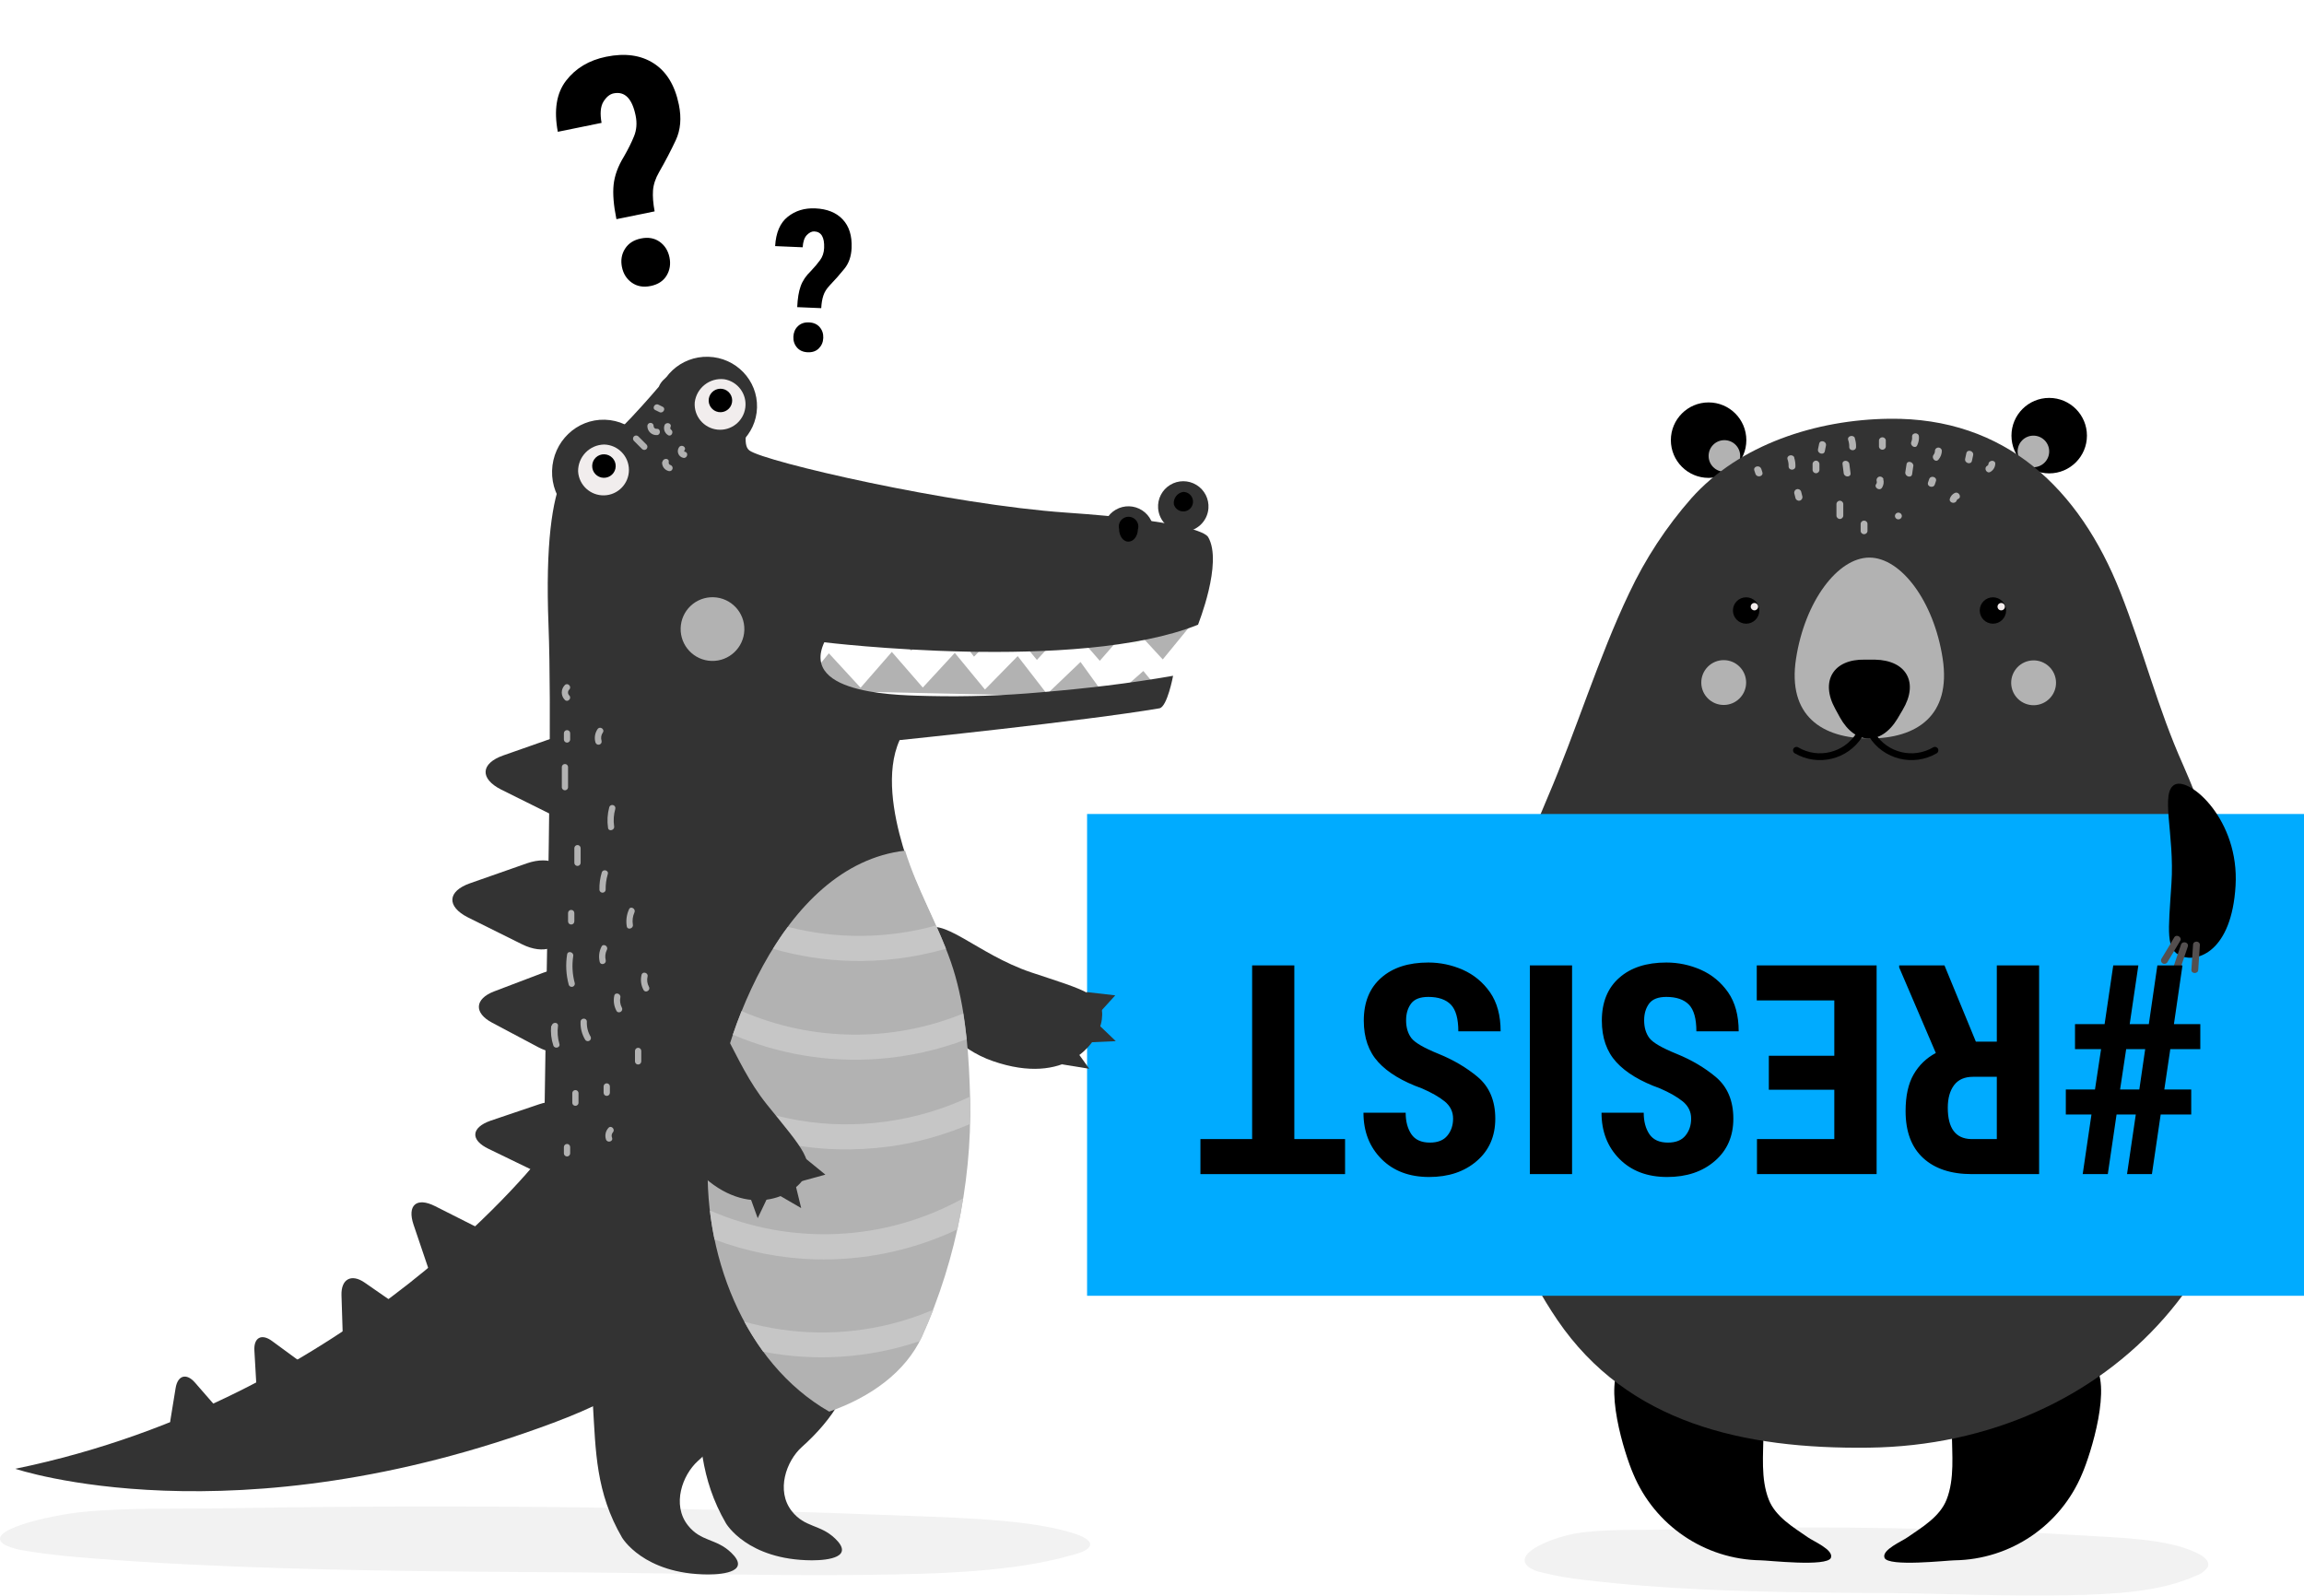
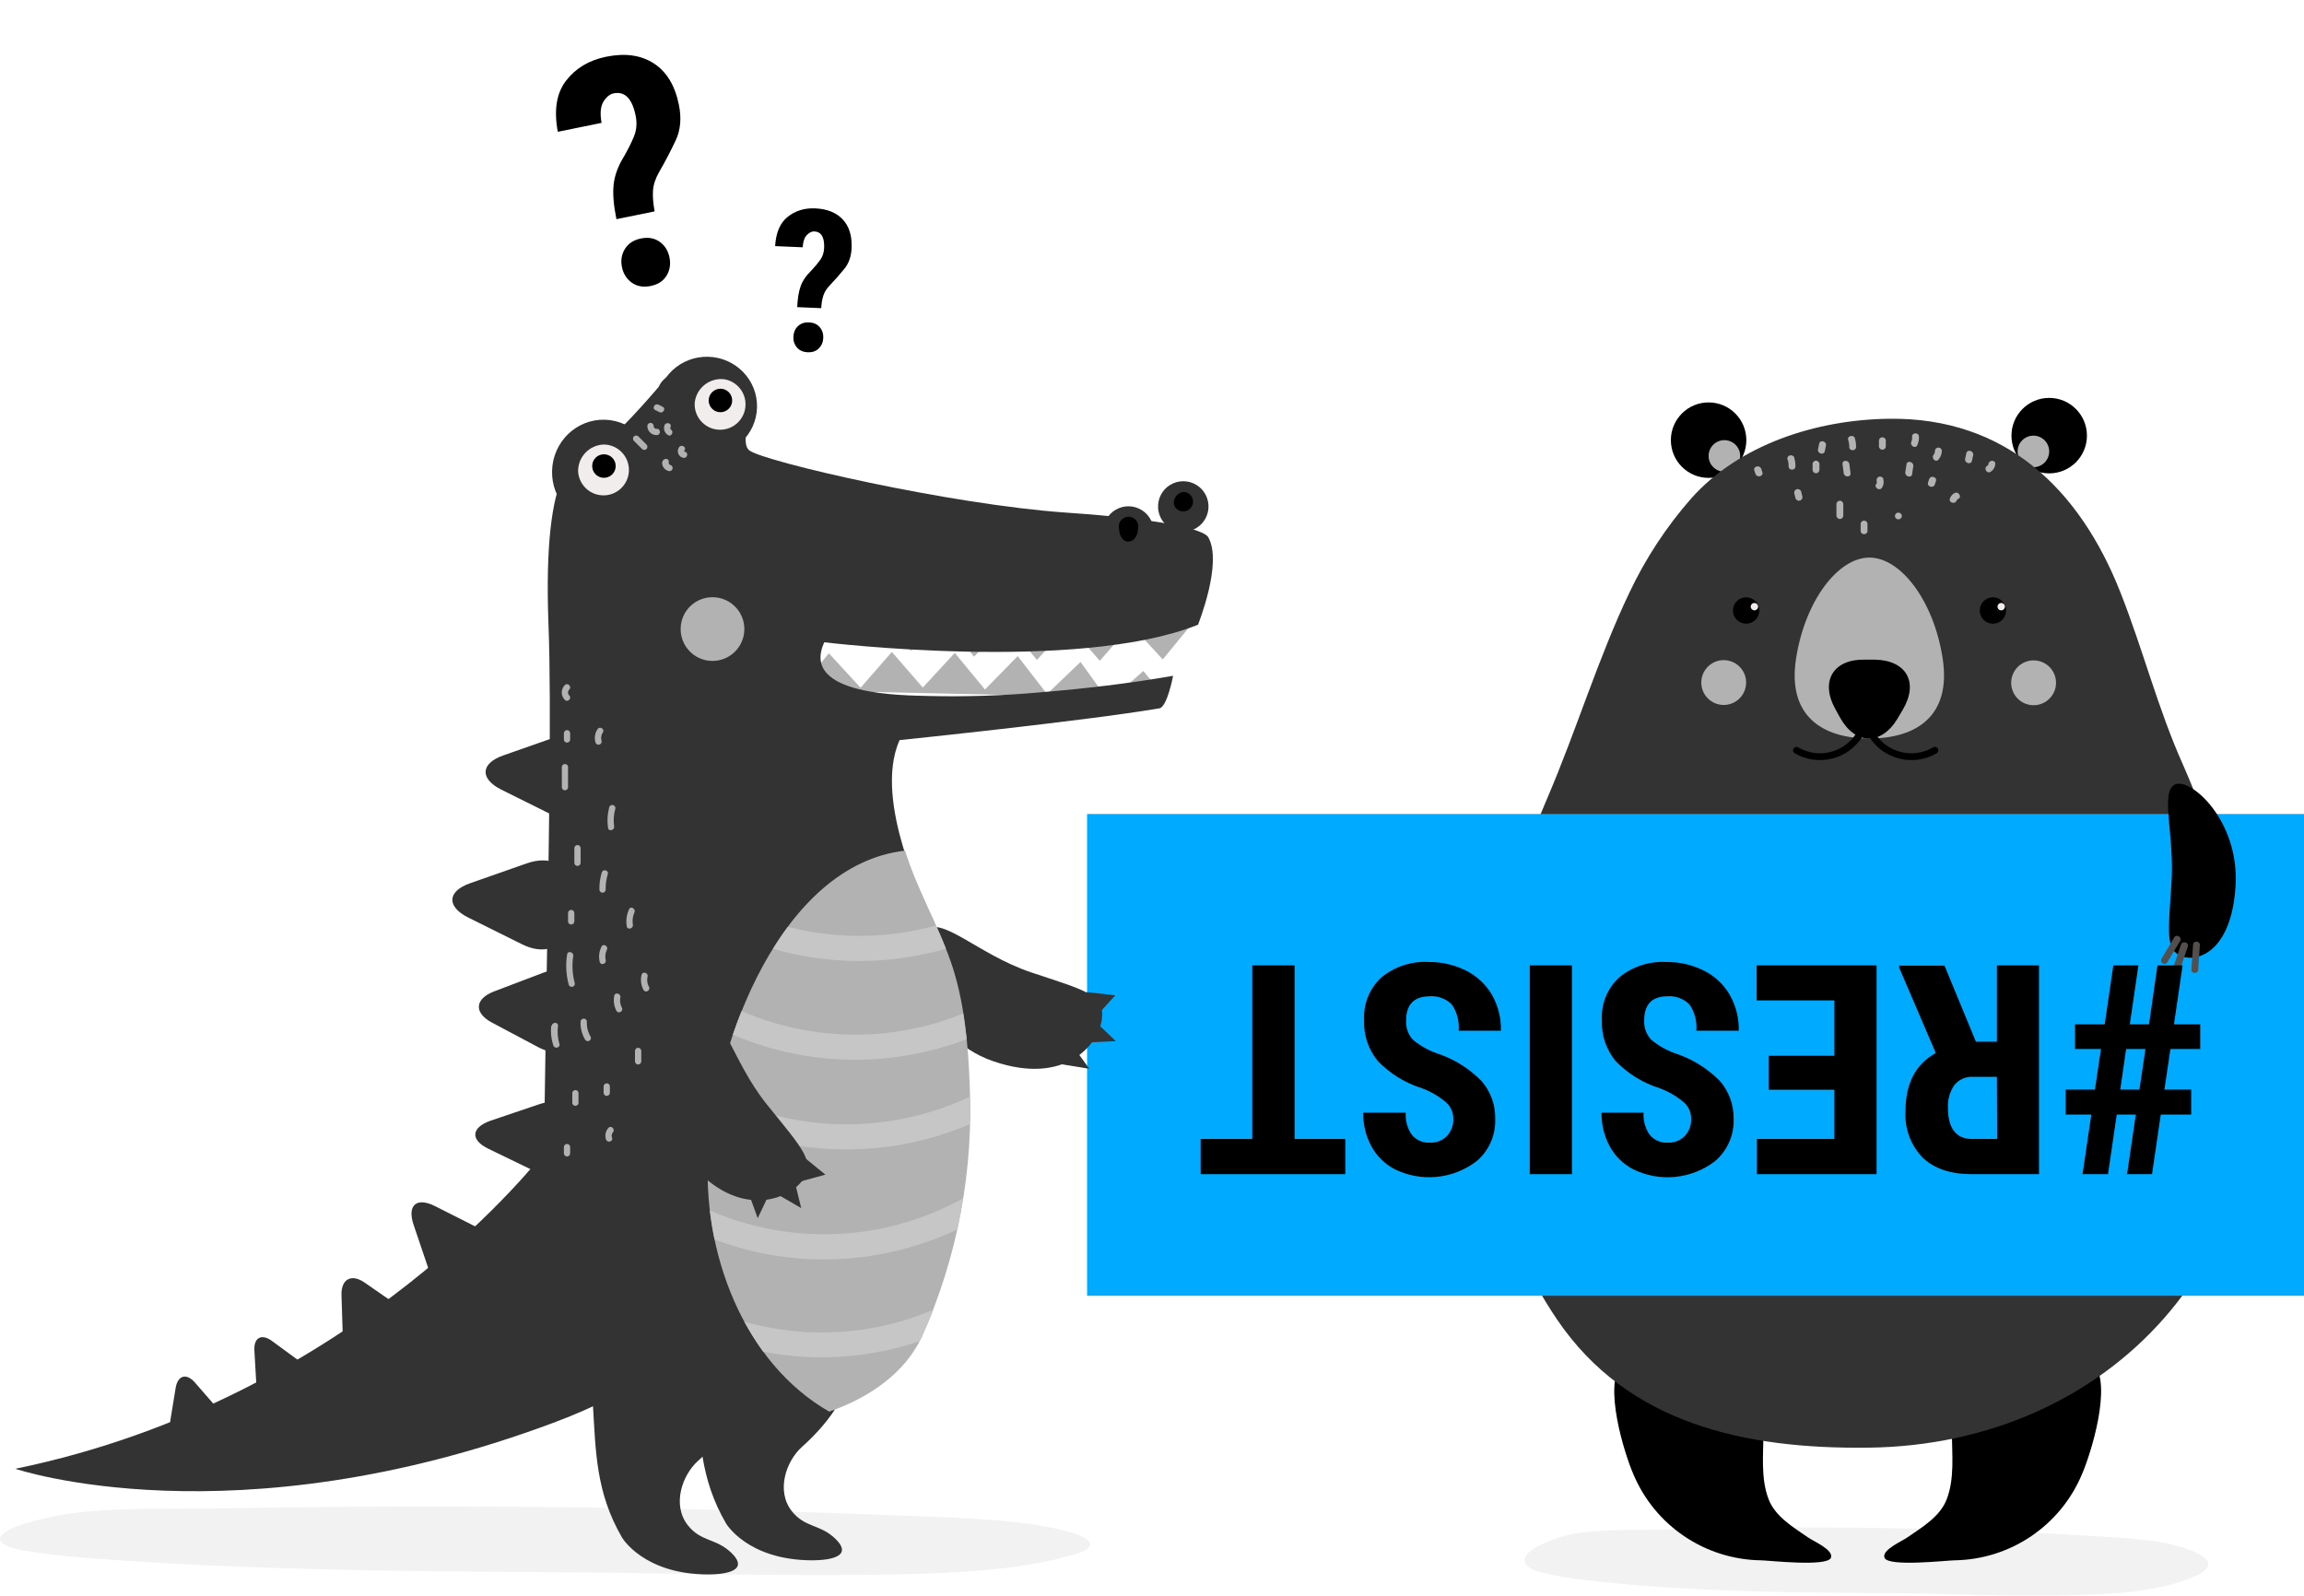
<svg xmlns="http://www.w3.org/2000/svg" viewBox="0 0 337.01 233.46">
  <defs>
-     <style>.a{fill:#f2f2f2;}.b{fill:#b2b2b2;}.c{fill:#333;}.d{fill:#00abff;}.e{fill:#544f4f;}.f{fill:#f3ecec;}.g{fill:#f4f8f1;}.h{fill:#f1eded;}.i{fill:#c6c6c6;}.j{font-size:42.96px;}.j,.l,.m{font-family:RobotoCondensed-Bold, Roboto Condensed;font-weight:700;}.k{letter-spacing:-0.03em;}.l{font-size:47px;}.m{font-size:29px;}</style>
+     <style>.a{fill:#f2f2f2;}.b{fill:#b2b2b2;}.c{fill:#333;}.d{fill:#00abff;}.e{fill:#544f4f;}.f{fill:#f3ecec;}.g{fill:#f4f8f1;}.h{fill:#f1eded;}.i{fill:#c6c6c6;}.j{font-size:47px;}.j,.k{font-family:RobotoCondensed-Bold, Roboto Condensed;font-weight:700;}.k{font-size:29px;}</style>
  </defs>
  <path class="a" d="M258.3,231.94c-5.77-.27-11.48-.7-17.07-1.37a45.76,45.76,0,0,1-6.39-1.12,5,5,0,0,1-1.92-.82c-2.42-2.09,4.11-4.44,7.15-4.91,4.28-.65,9-.41,13.38-.54,13.63-.4,27.32-.39,41,0,6.11.19,12.49.42,18.68.83,5.62.36,13.13.43,17.54,2.58l.46.24c.87.48,1.46,1.14,1.22,1.78a3.31,3.31,0,0,1-1.75,1.33c-5.27,2.39-11.94,2.72-18.76,2.86-8.78.18-17.62-.24-26.39-.32C276.4,232.44,267.33,232.37,258.3,231.94Z" transform="translate(-9.38 0.57)" />
  <path class="a" d="M50.69,228.84c-9.2-.28-18.3-.71-27.21-1.39-3.5-.26-7-.59-10.2-1.13a11.33,11.33,0,0,1-3.06-.82c-3.86-2.09,6.55-4.44,11.4-4.9,6.83-.65,14.27-.41,21.34-.53,21.72-.37,43.56-.35,65.35.11,9.74.2,19.91.44,29.78.85,9,.38,20.94.45,28,2.61.25.07.49.15.73.24,1.39.47,2.32,1.14,1.94,1.78s-1.53,1-2.79,1.32c-8.4,2.39-19,2.71-29.89,2.84-14,.17-28.11-.26-42.08-.36C79.55,229.37,65.1,229.29,50.69,228.84Z" transform="translate(-9.38 0.57)" />
  <path d="M315.54,198.75c2.92,3.16-.38,13.48-1.6,16.28a20.53,20.53,0,0,1-18.66,12.66c-1,0-9.73,1-10.25-.37-.44-1.17,2.58-2.42,3.37-3,2.1-1.45,4.73-3,5.71-5.51,2.39-6.08-1.59-14.15,3.71-19.11,4.27-4,10.94-2.81,16.14-1.83A2.78,2.78,0,0,1,315.54,198.75Z" transform="translate(-9.38 0.57)" />
  <path d="M246.68,198.75c-2.93,3.16.37,13.48,1.59,16.28a20.55,20.55,0,0,0,18.67,12.66c1,0,9.72,1,10.25-.37.44-1.17-2.58-2.42-3.38-3-2.09-1.45-4.73-3-5.71-5.51-2.39-6.08,1.59-14.15-3.7-19.11-4.28-4-10.94-2.81-16.14-1.83A2.78,2.78,0,0,0,246.68,198.75Z" transform="translate(-9.38 0.57)" />
  <path d="M303.6,63.16a5.52,5.52,0,1,0,5.52-5.52A5.52,5.52,0,0,0,303.6,63.16Z" transform="translate(-9.38 0.57)" />
  <path class="b" d="M304.5,65.47a2.31,2.31,0,1,0,2.31-2.31A2.31,2.31,0,0,0,304.5,65.47Z" transform="translate(-9.38 0.57)" />
  <path d="M264.82,63.82a5.52,5.52,0,1,1-5.52-5.52A5.52,5.52,0,0,1,264.82,63.82Z" transform="translate(-9.38 0.57)" />
  <path class="b" d="M263.92,66.13a2.31,2.31,0,1,1-2.31-2.31A2.31,2.31,0,0,1,263.92,66.13Z" transform="translate(-9.38 0.57)" />
  <path class="c" d="M226.91,145.89c1.13-10.4,4.75-20.24,8.84-29.8,4.19-9.77,7.41-20.42,11.94-29.91a59.14,59.14,0,0,1,9.1-13.87c7-7.84,18.22-11.49,28.93-11.62,17-.21,27.83,10.26,33.79,25.33,3.36,8.49,5.47,17,9.21,25.35a130.78,130.78,0,0,1,9.78,34.52c5.59,36.88-20.41,64.89-55.78,65.32-18.35.23-35.25-3.59-45.52-18.65C227.64,178.54,225.12,162.22,226.91,145.89Z" transform="translate(-9.38 0.57)" />
  <path class="b" d="M272.09,95.78c-1.3,8.4,3.86,11.68,10.73,11.68s12-3.28,10.72-11.68S287.44,81,282.82,81,273.39,87.37,272.09,95.78Z" transform="translate(-9.38 0.57)" />
  <path d="M287.68,103.29c2.4-4,.57-7.27-4.05-7.36l-1.47,0c-4.62-.1-6.57,3.14-4.34,7.19l.7,1.28c2.23,4,6,4.13,8.4.18Z" transform="translate(-9.38 0.57)" />
  <path d="M283.64,106.7a6.29,6.29,0,0,0,8.51,2.06.5.5,0,0,1,.51.87,7.32,7.32,0,0,1-9.88-2.42c-.36-.54.51-1,.86-.51Z" transform="translate(-9.38 0.57)" />
  <path d="M280.91,106.7a6.29,6.29,0,0,1-8.51,2.06.5.5,0,0,0-.5.87,7.32,7.32,0,0,0,9.88-2.42c.36-.54-.51-1-.87-.51Z" transform="translate(-9.38 0.57)" />
  <circle class="b" cx="306.84" cy="99.32" r="3.28" transform="translate(-23.61 69.39) rotate(-12.51)" />
  <path class="b" d="M258.23,99.32A3.28,3.28,0,1,0,261.51,96,3.28,3.28,0,0,0,258.23,99.32Z" transform="translate(-9.38 0.57)" />
  <rect class="d" x="168.39" y="118.52" width="178" height="70.48" transform="translate(505.4 308.08) rotate(-180)" />
  <path d="M327,128.7c-.46,7.17-.88,9.68,1.47,10.61s7.34-.68,7.91-10.3-6.65-15.9-8.87-14.81S327.49,121.53,327,128.7Z" transform="translate(-9.38 0.57)" />
  <path class="e" d="M331.16,137.66l-.24,3.63c0,.64-1.05.65-1,0l.24-3.63c0-.64,1-.64,1,0Z" transform="translate(-9.38 0.57)" />
  <path class="e" d="M329.4,137.89l-1.17,3.44c-.21.61-1.18.35-1-.27l1.17-3.44c.21-.61,1.18-.34,1,.27Z" transform="translate(-9.38 0.57)" />
  <path class="e" d="M328.28,137.07l-1.87,3.12a.5.5,0,0,1-.87-.51c.63-1,1.25-2.08,1.87-3.12.34-.55,1.21,0,.87.51Z" transform="translate(-9.38 0.57)" />
  <path class="b" d="M293.42,65.31a2.06,2.06,0,0,1-.49,1.35c-.41.51-1.11-.2-.71-.71a1,1,0,0,0,.19-.64.51.51,0,0,1,1,0Z" transform="translate(-9.38 0.57)" />
  <path class="b" d="M290.07,63.3a2.61,2.61,0,0,1-.25,1.26c-.25.59-1.12.08-.86-.51a1.59,1.59,0,0,0,.1-.75c0-.64,1-.64,1,0Z" transform="translate(-9.38 0.57)" />
  <path class="b" d="M289.24,67.62c-.05.39-.11.78-.17,1.17-.1.64-1.06.37-1-.26l.18-1.17c.09-.64,1.06-.37,1,.26Z" transform="translate(-9.38 0.57)" />
  <path class="b" d="M292.56,69.79l-.17.51c-.2.61-1.17.35-1-.27l.17-.5c.2-.61,1.17-.35,1,.26Z" transform="translate(-9.38 0.57)" />
  <path class="b" d="M285.22,63.81v1a.51.51,0,0,1-1,0v-1a.51.51,0,0,1,1,0Z" transform="translate(-9.38 0.57)" />
  <path class="b" d="M280.67,63.51a3.57,3.57,0,0,1,.2,1.3c0,.64-1,.65-1,0a2.82,2.82,0,0,0-.15-1c-.21-.61.76-.87,1-.26Z" transform="translate(-9.38 0.57)" />
  <path class="b" d="M284.85,69.53a1.54,1.54,0,0,1-.18,1.24c-.34.55-1.21,0-.87-.51a.48.48,0,0,0,.08-.46.5.5,0,0,1,1-.27Z" transform="translate(-9.38 0.57)" />
  <path class="b" d="M279,73.18v1.67a.5.5,0,0,1-1,0V73.18a.5.5,0,0,1,1,0Z" transform="translate(-9.38 0.57)" />
  <path class="b" d="M275.51,67.32v.84a.5.5,0,0,1-1,0v-.84a.5.5,0,0,1,1,0Z" transform="translate(-9.38 0.57)" />
  <path class="b" d="M271.81,66.35a3.83,3.83,0,0,1,.19,1.3c0,.65-1,.65-1,0a2.58,2.58,0,0,0-.15-1c-.21-.62.76-.88,1-.27Z" transform="translate(-9.38 0.57)" />
  <path class="b" d="M279.89,67.32l.17,1.33c.08.64-.92.64-1,0-.06-.44-.12-.89-.17-1.33-.08-.64.92-.64,1,0Z" transform="translate(-9.38 0.57)" />
  <path class="b" d="M276.47,64.6c-.06.28-.11.56-.17.84-.13.63-1.1.36-1-.27.06-.28.12-.56.17-.83.14-.64,1.1-.37,1,.26Z" transform="translate(-9.38 0.57)" />
  <path class="b" d="M298,66l-.18.84c-.13.63-1.1.36-1-.27l.18-.83c.13-.64,1.1-.37,1,.26Z" transform="translate(-9.38 0.57)" />
  <path class="b" d="M295.84,72.42a.33.33,0,0,0-.25.22c-.22.61-1.19.35-1-.26a1.36,1.36,0,0,1,.71-.83c.58-.27,1.09.6.51.87Z" transform="translate(-9.38 0.57)" />
  <path class="b" d="M287.56,74.85V75a.51.51,0,0,1-1,0v-.17a.51.51,0,0,1,1,0Z" transform="translate(-9.38 0.57)" />
  <path class="b" d="M282.54,76v1.17a.51.51,0,0,1-1,0V76a.51.51,0,0,1,1,0Z" transform="translate(-9.38 0.57)" />
  <path class="b" d="M272.84,71.36c.05.23.11.45.17.67a.5.5,0,0,1-1,.27l-.17-.67a.5.5,0,0,1,1-.27Z" transform="translate(-9.38 0.57)" />
  <path class="b" d="M301.23,67.32a1.42,1.42,0,0,1-.69,1.13c-.55.35-1.05-.52-.5-.87a.32.32,0,0,0,.19-.26c.07-.64,1.07-.64,1,0Z" transform="translate(-9.38 0.57)" />
  <path class="b" d="M267,68l.16.5c.21.62-.76.88-1,.27l-.17-.5c-.21-.62.76-.88,1-.27Z" transform="translate(-9.38 0.57)" />
  <circle cx="291.51" cy="89.31" r="1.93" />
  <circle class="f" cx="292.72" cy="88.75" r="0.54" />
  <circle cx="255.41" cy="89.31" r="1.93" />
  <path class="f" d="M265.46,88.19a.54.54,0,1,0,.54-.55A.54.54,0,0,0,265.46,88.19Z" transform="translate(-9.38 0.57)" />
  <path class="c" d="M160.18,141.67c7.92,2.65,10.85,3.23,10.37,6.88s-5.32,9.77-15.91,6.12-12.75-16.42-10.21-19S152.26,139,160.18,141.67Z" transform="translate(-9.38 0.57)" />
  <polygon class="c" points="160.28 148.75 163.13 145.61 158.92 145.13 160.28 148.75" />
  <polygon class="c" points="159.63 152.47 163.21 152.31 160.62 149.83 159.63 152.47" />
  <polygon class="c" points="155.31 155.7 159.33 156.35 156.95 153.04 155.31 155.7" />
  <path class="c" d="M97.06,109.88c.17-2.74-2.41-4-5.74-2.86L83,109.94c-3.33,1.17-3.47,3.4-.31,5l7.91,3.93c3.16,1.57,5.89.62,6.06-2.12Z" transform="translate(-9.38 0.57)" />
  <path class="c" d="M92.22,128.57c.17-2.73-2.41-4-5.75-2.85l-8.33,2.92c-3.33,1.16-3.47,3.4-.31,5l7.91,3.93c3.16,1.57,5.89.61,6.06-2.12Z" transform="translate(-9.38 0.57)" />
  <path class="c" d="M93.74,144.35c.15-2.53-2.06-3.7-4.92-2.61l-7.16,2.72c-2.86,1.09-3,3.16-.28,4.59l6.76,3.59c2.71,1.44,5,.54,5.2-2Z" transform="translate(-9.38 0.57)" />
  <path class="c" d="M93.16,163.35c.15-2.27-2.07-3.34-4.91-2.38l-7.12,2.41c-2.85,1-3,2.83-.26,4.13l6.77,3.28c2.7,1.31,5,.52,5.17-1.75Z" transform="translate(-9.38 0.57)" />
  <path class="c" d="M81.47,184.43c1.72-1.49.93-3.82-1.75-5.17L73,175.87c-2.69-1.35-4.09-.13-3.13,2.72l2.41,7.12c1,2.85,3.16,3.95,4.88,2.46Z" transform="translate(-9.38 0.57)" />
  <path class="c" d="M67.76,194.78c1.87-1,1.81-3-.14-4.32l-4.89-3.39c-1.95-1.36-3.48-.53-3.4,1.85l.19,6c.08,2.37,1.67,3.48,3.55,2.46Z" transform="translate(-9.38 0.57)" />
  <path class="c" d="M53.18,201.83c1.41-.77,1.32-2.31-.2-3.43l-3.82-2.8c-1.52-1.12-2.68-.49-2.57,1.4l.27,4.72c.11,1.89,1.36,2.81,2.77,2Z" transform="translate(-9.38 0.57)" />
  <path class="c" d="M40.44,208.64c1.55-.44,1.8-2,.56-3.39l-3.11-3.57c-1.24-1.42-2.51-1.06-2.82.8l-.76,4.67c-.31,1.87.71,3,2.25,2.6Z" transform="translate(-9.38 0.57)" />
  <path class="c" d="M133.75,197.12c-.46-2.46-2.05-4.83-5.23-6.94-3-2-7.54-2.09-11.1-1-6.73,2.13-6.38,9.21-6.11,13.56.42,7,.43,12.94,4.26,19.54,0,0,3.11,5.37,12.57,5.41,2.49,0,6.2-.5,3.39-3.19-2.2-2.11-4.41-1.56-6.33-4-2.36-3-.8-7.35,1.46-9.38C131.1,207.16,134.65,202,133.75,197.12Z" transform="translate(-9.38 0.57)" />
  <polygon class="b" points="116.81 100.99 121.24 95.57 125.88 100.61 130.45 95.37 134.98 100.58 139.66 95.51 144.07 100.87 148.86 95.98 153.15 101.53 158.05 96.84 162.2 102.59 167.24 98.16 170.53 102.18 116.81 100.99" />
  <polygon class="b" points="174.51 91.06 170.08 96.47 165.44 91.44 160.87 96.67 156.34 91.47 151.67 96.54 147.25 91.17 142.47 96.06 138.17 90.52 133.27 95.2 129.13 89.46 124.09 93.88 120.79 89.86 174.51 91.06" />
  <polygon class="g" points="170.61 88.89 166.17 94.31 161.54 89.27 156.96 94.5 152.44 89.3 147.76 94.37 143.34 89 138.56 93.89 134.26 88.35 129.36 93.03 125.22 87.29 120.18 91.71 116.89 87.69 170.61 88.89" />
  <path class="c" d="M186.1,78c-.42-.72-3.83-2.41-20.77-3.58S121.26,67,119,65.33,122.78,54,112.94,53c0,0-6,.06-7.19,3,0,0-7.36,8.74-9.68,9.36s-7.38,1.4-6.46,25.51-1.8,90.57-.07,99.24c4.62,23.16,46.16,22.51,54.47,4.63a81.17,81.17,0,0,0,7-37.14c-.23-5.94-.8-12.13-2.77-17.77s-5.12-10.88-6.82-16.67c-1.34-4.56-2.53-10.86-.45-15.46,0,0,27.08-2.79,38-4.65,1.15-.2,2-4.76,2-4.76-6.41,1.13-12.9,1.88-19.39,2.42a144.67,144.67,0,0,1-16.26.54c-3.65-.11-19,0-15.37-7.86,0,0,37,4.5,54.67-2.57C184.59,90.83,188.29,81.76,186.1,78Z" transform="translate(-9.38 0.57)" />
  <path class="b" d="M113,167.71c1.11-15.68,10.6-41.75,28.77-43.84,1.72,5.61,4.75,10.71,6.68,16.24s2.54,11.83,2.76,17.78a81.12,81.12,0,0,1-7,37.13c-2.37,5.09-7.41,8.78-13.54,10.92C118.19,198.79,111.94,182.6,113,167.71Z" transform="translate(-9.38 0.57)" />
  <ellipse class="c" cx="97.64" cy="68.5" rx="7.67" ry="7.51" transform="translate(17.01 164.72) rotate(-88.37)" />
  <ellipse class="c" cx="112.77" cy="58.85" rx="7.23" ry="7.33" transform="translate(41.37 170.47) rotate(-88.37)" />
  <path class="c" d="M118.54,199.18c-.46-2.45-2.05-4.83-5.24-6.93-3-2-7.53-2.09-11.09-1-6.73,2.12-6.38,9.2-6.11,13.56.42,7,.43,12.94,4.26,19.54,0,0,3.11,5.37,12.57,5.41,2.49,0,6.2-.51,3.39-3.2-2.2-2.11-4.41-1.55-6.33-4-2.36-3-.8-7.35,1.46-9.39C115.89,209.23,119.44,204.05,118.54,199.18Z" transform="translate(-9.38 0.57)" />
  <path class="c" d="M89.11,167.87S61.7,204,11.62,214.3c0,0,31.81,10.77,78.65-6.71S89.11,167.87,89.11,167.87Z" transform="translate(-9.38 0.57)" />
  <path class="h" d="M111,58.3a3.72,3.72,0,1,0,4.32-3.39A3.89,3.89,0,0,0,111,58.3Z" transform="translate(-9.38 0.57)" />
  <path d="M113.06,57.74a1.72,1.72,0,1,0,2-1.42A1.73,1.73,0,0,0,113.06,57.74Z" transform="translate(-9.38 0.57)" />
  <path class="h" d="M93.94,68.39a3.72,3.72,0,1,0,3.82-3.93A3.88,3.88,0,0,0,93.94,68.39Z" transform="translate(-9.38 0.57)" />
  <path d="M96,67.56a1.72,1.72,0,1,0,1.77-1.67A1.71,1.71,0,0,0,96,67.56Z" transform="translate(-9.38 0.57)" />
  <path class="c" d="M178.78,73.79a3.69,3.69,0,0,0,7.36,0,3.69,3.69,0,1,0-7.36,0Z" transform="translate(-9.38 0.57)" />
  <path d="M181.08,73.21a1.43,1.43,0,1,0,1.38-1.82A1.64,1.64,0,0,0,181.08,73.21Z" transform="translate(-9.38 0.57)" />
  <path class="c" d="M170.75,77.33a3.7,3.7,0,0,0,7.36.21,3.69,3.69,0,1,0-7.36-.21Z" transform="translate(-9.38 0.57)" />
  <path d="M173.07,76.81c0,1,.57,1.84,1.33,1.86s1.4-.78,1.42-1.78a1.43,1.43,0,1,0-2.75-.08Z" transform="translate(-9.38 0.57)" />
  <path class="b" d="M108.94,91.32a4.66,4.66,0,1,0,4.79-4.52A4.65,4.65,0,0,0,108.94,91.32Z" transform="translate(-9.38 0.57)" />
  <path class="i" d="M133.75,140a46.12,46.12,0,0,0,14-1.78c-.45-1.14-.94-2.27-1.45-3.4a42,42,0,0,1-21.67.2c-.77,1-1.49,2.1-2.18,3.21A45.72,45.72,0,0,0,133.75,140Zm-20.54,36.52c.17,1.42.4,2.84.69,4.24a45.22,45.22,0,0,0,14.67,2.9,45.87,45.87,0,0,0,20.85-4.38c.32-1.51.59-3,.83-4.54A41.93,41.93,0,0,1,113.21,176.51Zm5.05,16.27a38.51,38.51,0,0,0,2.76,4.38,44.71,44.71,0,0,0,22.87-1.54c.11-.2.21-.4.31-.6.61-1.32,1.18-2.67,1.71-4a42.6,42.6,0,0,1-6.26,2.1A41.56,41.56,0,0,1,118.26,192.78Zm19.51-38.45a45.87,45.87,0,0,0,13-2.88c-.13-1.26-.3-2.51-.5-3.76a41.86,41.86,0,0,1-32.42-.36c-.46,1.15-.89,2.3-1.28,3.45a45.44,45.44,0,0,0,21.19,3.55Zm1.77,12.81a46.18,46.18,0,0,0,11.69-3.27c0-1.35,0-2.69,0-4A42,42,0,0,1,139,163.5a41.47,41.47,0,0,1-24.81-4.18c-.28,1.28-.51,2.54-.7,3.76a44.87,44.87,0,0,0,18.34,4.48A47.28,47.28,0,0,0,139.54,167.14Z" transform="translate(-9.38 0.57)" />
  <path class="b" d="M102.09,63.91c.4.41.81.81,1.22,1.22a.46.46,0,0,0,.65-.65l-1.22-1.22a.46.46,0,0,0-.65.65Z" transform="translate(-9.38 0.57)" />
  <path class="b" d="M104.07,61.75a1.32,1.32,0,0,0,1.39,1.33c.59,0,.59-.95,0-.92a.4.4,0,0,1-.47-.41.46.46,0,0,0-.92,0Z" transform="translate(-9.38 0.57)" />
  <path class="b" d="M105.23,59.42l.61.3c.53.26,1-.53.46-.79l-.61-.3c-.53-.26-1,.53-.46.79Z" transform="translate(-9.38 0.57)" />
  <path class="b" d="M106.23,67a1.26,1.26,0,0,0,1,1.35.46.46,0,0,0,.25-.88.37.37,0,0,1-.28-.47c.07-.59-.84-.58-.92,0Z" transform="translate(-9.38 0.57)" />
  <path class="b" d="M108.71,64.85a1,1,0,0,0,.62,1.56c.57.12.82-.76.24-.89-.13,0-.14-.11-.07-.21.34-.48-.45-.94-.79-.46Z" transform="translate(-9.38 0.57)" />
  <path class="b" d="M106.58,61.64a1.21,1.21,0,0,0,.49,1.43c.48.34.94-.45.46-.79-.14-.11-.12-.25-.06-.4.21-.55-.68-.79-.89-.24Z" transform="translate(-9.38 0.57)" />
  <path class="b" d="M92,99.65a1.53,1.53,0,0,0,0,2.17c.41.42,1.06-.23.65-.65a.6.6,0,0,1,0-.87c.41-.42-.24-1.07-.65-.65Z" transform="translate(-9.38 0.57)" />
  <path class="b" d="M91.56,111.59v3.06a.46.46,0,0,0,.91,0v-3.06a.46.46,0,0,0-.91,0Z" transform="translate(-9.38 0.57)" />
  <path class="b" d="M96.77,106.12a2.29,2.29,0,0,0-.29,1.92.46.46,0,0,0,.89-.25,1.35,1.35,0,0,1,.19-1.2c.33-.5-.46-1-.79-.47Z" transform="translate(-9.38 0.57)" />
  <path class="b" d="M91.86,106.7v.91a.46.46,0,0,0,.92,0v-.91a.46.46,0,0,0-.92,0Z" transform="translate(-9.38 0.57)" />
  <path class="b" d="M98.49,117.55a7.33,7.33,0,0,0-.17,3c.09.58,1,.34.89-.24a6,6,0,0,1,.17-2.54.46.46,0,0,0-.89-.24Z" transform="translate(-9.38 0.57)" />
  <path class="b" d="M93.39,123.51v2.14a.46.46,0,0,0,.92,0v-2.14a.46.46,0,0,0-.92,0Z" transform="translate(-9.38 0.57)" />
  <path class="b" d="M97.4,127.07a7.91,7.91,0,0,0-.34,2.56.46.46,0,0,0,.91,0,7.55,7.55,0,0,1,.31-2.32c.18-.57-.71-.81-.88-.24Z" transform="translate(-9.38 0.57)" />
  <path class="b" d="M92.34,139a10.61,10.61,0,0,0,.24,4.52.46.46,0,0,0,.88-.24,9.51,9.51,0,0,1-.23-4c.09-.58-.8-.82-.89-.24Z" transform="translate(-9.38 0.57)" />
  <path class="b" d="M97.36,137.92a3.22,3.22,0,0,0-.26,2.22c.13.57,1,.33.88-.24a2.22,2.22,0,0,1,.17-1.52c.26-.52-.53-1-.79-.46Z" transform="translate(-9.38 0.57)" />
  <path class="b" d="M101.39,132.45a4.28,4.28,0,0,0-.33,2.5c.1.58,1,.33.89-.25a3.14,3.14,0,0,1,.23-1.79c.24-.53-.55-1-.79-.46Z" transform="translate(-9.38 0.57)" />
  <path class="b" d="M92.47,133v1.22a.46.46,0,0,0,.92,0V133a.46.46,0,0,0-.92,0Z" transform="translate(-9.38 0.57)" />
  <path class="b" d="M90,149.5a6.87,6.87,0,0,0,.32,2.88c.19.55,1.07.31.88-.25A6.32,6.32,0,0,1,91,149.5c.06-.58-.85-.58-.92,0Z" transform="translate(-9.38 0.57)" />
  <path class="b" d="M94.3,148.89a4.73,4.73,0,0,0,.69,2.67.46.46,0,0,0,.79-.46,3.88,3.88,0,0,1-.56-2.21c0-.59-.89-.59-.92,0Z" transform="translate(-9.38 0.57)" />
  <path class="b" d="M99.23,145.1a3.23,3.23,0,0,0,.32,2.2c.28.52,1.07.06.79-.46a2.27,2.27,0,0,1-.22-1.49c.11-.58-.77-.83-.89-.25Z" transform="translate(-9.38 0.57)" />
  <path class="b" d="M103.22,142.05a3.06,3.06,0,0,0,.29,2.2c.28.52,1.08.05.79-.46a2.11,2.11,0,0,1-.2-1.5c.14-.57-.75-.82-.88-.24Z" transform="translate(-9.38 0.57)" />
  <path class="b" d="M102.26,153.17v1.53a.46.46,0,0,0,.92,0v-1.53a.46.46,0,0,0-.92,0Z" transform="translate(-9.38 0.57)" />
  <path class="b" d="M97.67,158.37v.92a.46.46,0,0,0,.92,0v-.92a.46.46,0,0,0-.92,0Z" transform="translate(-9.38 0.57)" />
  <path class="b" d="M93.09,159.29v1.52a.46.46,0,0,0,.91,0v-1.52a.46.46,0,0,0-.91,0Z" transform="translate(-9.38 0.57)" />
  <path class="b" d="M91.86,167.24v.91a.46.46,0,0,0,.92,0v-.91a.46.46,0,0,0-.92,0Z" transform="translate(-9.38 0.57)" />
  <path class="b" d="M98.38,164.43a1.69,1.69,0,0,0-.36,1.69c.19.56,1.08.32.89-.24a.75.75,0,0,1,.12-.8c.39-.44-.26-1.09-.65-.65Z" transform="translate(-9.38 0.57)" />
  <path class="c" d="M121.55,161c5.23,6.5,7.39,8.57,5,11.38s-9.75,5.35-16.7-3.43-1.88-20.7,1.65-21.48S116.31,154.48,121.55,161Z" transform="translate(-9.38 0.57)" />
  <polygon class="c" points="116.64 172.96 120.73 171.84 117.44 169.16 116.64 172.96" />
  <polygon class="c" points="114.08 174.93 117.19 176.73 116.34 173.24 114.08 174.93" />
  <polygon class="c" points="109.45 174.38 110.83 178.21 112.58 174.53 109.45 174.38" />
-   <text class="j" transform="translate(323.39 141.23) rotate(180)">#RESIS<tspan class="k" x="125.55" y="0">T</tspan>
-   </text>
-   <text class="l" transform="matrix(0.98, -0.2, 0.2, 0.98, 85.38, 43.55)">?</text>
-   <text class="m" transform="translate(112.03 51.1) rotate(2.45)">?</text>
+   <path d="M320.91,149.28h2.81l1.24-8.62h3.67l-1.26,8.62h3.84v3.61h-4.36l-.88,5.94h3.92v3.65h-4.45l-1.28,8.72h-3.65l1.28-8.72H319l-1.28,8.72H314l1.28-8.72h-3.75v-3.65h4.28l.88-5.94H312.9v-3.61h4.34l1.26-8.62h3.67Zm2.29,3.61h-2.83l-.86,5.94h2.81Z" transform="translate(-9.38 0.57)" />
+   <path d="M298.4,151.82h3.07V140.66h6.16V171.2H297.8c-3.1,0-5.48-.8-7.17-2.4A9,9,0,0,1,288.1,162q0-6.09,4.43-8.52L287.18,141v-.3h6.63Zm3.07,5.14H298a3.25,3.25,0,0,0-2.77,1.23,5.36,5.36,0,0,0-.92,3.28q0,4.59,3.59,4.59h3.61Z" transform="translate(-9.38 0.57)" />
+   <path d="M268.09,153.88h9.61v-8.1H266.33v-5.12h17.54V171.2h-17.5v-5.14H277.7v-7.21h-9.61Z" transform="translate(-9.38 0.57)" />
+   <path d="M249.88,148.68a3.82,3.82,0,0,0,1,2.82,11.1,11.1,0,0,0,3.47,2,16.24,16.24,0,0,1,6.61,4.08,8.21,8.21,0,0,1,2,5.53,7.74,7.74,0,0,1-2.74,6.2,11.4,11.4,0,0,1-12,1.15,8.23,8.23,0,0,1-3.39-3.35,10,10,0,0,1-1.19-4.91h6.15a5.08,5.08,0,0,0,.91,3.27,3.22,3.22,0,0,0,2.63,1.12,3.29,3.29,0,0,0,2.52-1,3.58,3.58,0,0,0,.9-2.57,3.17,3.17,0,0,0-1-2.27,11.69,11.69,0,0,0-3.57-2.11,15.35,15.35,0,0,1-6.49-4,8.84,8.84,0,0,1-2-6,7.88,7.88,0,0,1,2.54-6.23,10,10,0,0,1,6.9-2.25,11.9,11.9,0,0,1,5.39,1.22,9,9,0,0,1,3.81,3.48,10.07,10.07,0,0,1,1.38,5.35H257.5a5.82,5.82,0,0,0-1-3.84,4.19,4.19,0,0,0-3.36-1.19Q249.89,145.26,249.88,148.68Z" transform="translate(-9.38 0.57)" />
+   <path d="M233.14,140.66h6.17V171.2h-6.17Z" transform="translate(-9.38 0.57)" />
+   <path d="M215.06,148.68a3.86,3.86,0,0,0,.95,2.82,11.3,11.3,0,0,0,3.48,2,16.13,16.13,0,0,1,6.6,4.08,8.17,8.17,0,0,1,2,5.53,7.74,7.74,0,0,1-2.74,6.2,11.42,11.42,0,0,1-12,1.15,8.2,8.2,0,0,1-3.38-3.35,10,10,0,0,1-1.19-4.91H215a5.08,5.08,0,0,0,.91,3.27,3.21,3.21,0,0,0,2.63,1.12,3.29,3.29,0,0,0,2.52-1,3.58,3.58,0,0,0,.9-2.57,3.14,3.14,0,0,0-1-2.27,11.61,11.61,0,0,0-3.56-2.11,15.35,15.35,0,0,1-6.49-4,8.84,8.84,0,0,1-2-6,7.88,7.88,0,0,1,2.54-6.23,10,10,0,0,1,6.9-2.25,11.9,11.9,0,0,1,5.39,1.22,9.16,9.16,0,0,1,3.81,3.48,10.07,10.07,0,0,1,1.37,5.35h-6.18a5.88,5.88,0,0,0-1-3.84,4.21,4.21,0,0,0-3.36-1.19Q215.07,145.26,215.06,148.68Z" transform="translate(-9.38 0.57)" />
+   <path d="M185,166.06h7.55v-25.4h6.19v25.4h7.42v5.14H185Z" transform="translate(-9.38 0.57)" />
+   <text class="j" transform="matrix(0.98, -0.2, 0.2, 0.98, 85.38, 43.55)">?</text>
+   <text class="k" transform="translate(112.03 51.1) rotate(2.45)">?</text>
</svg>
